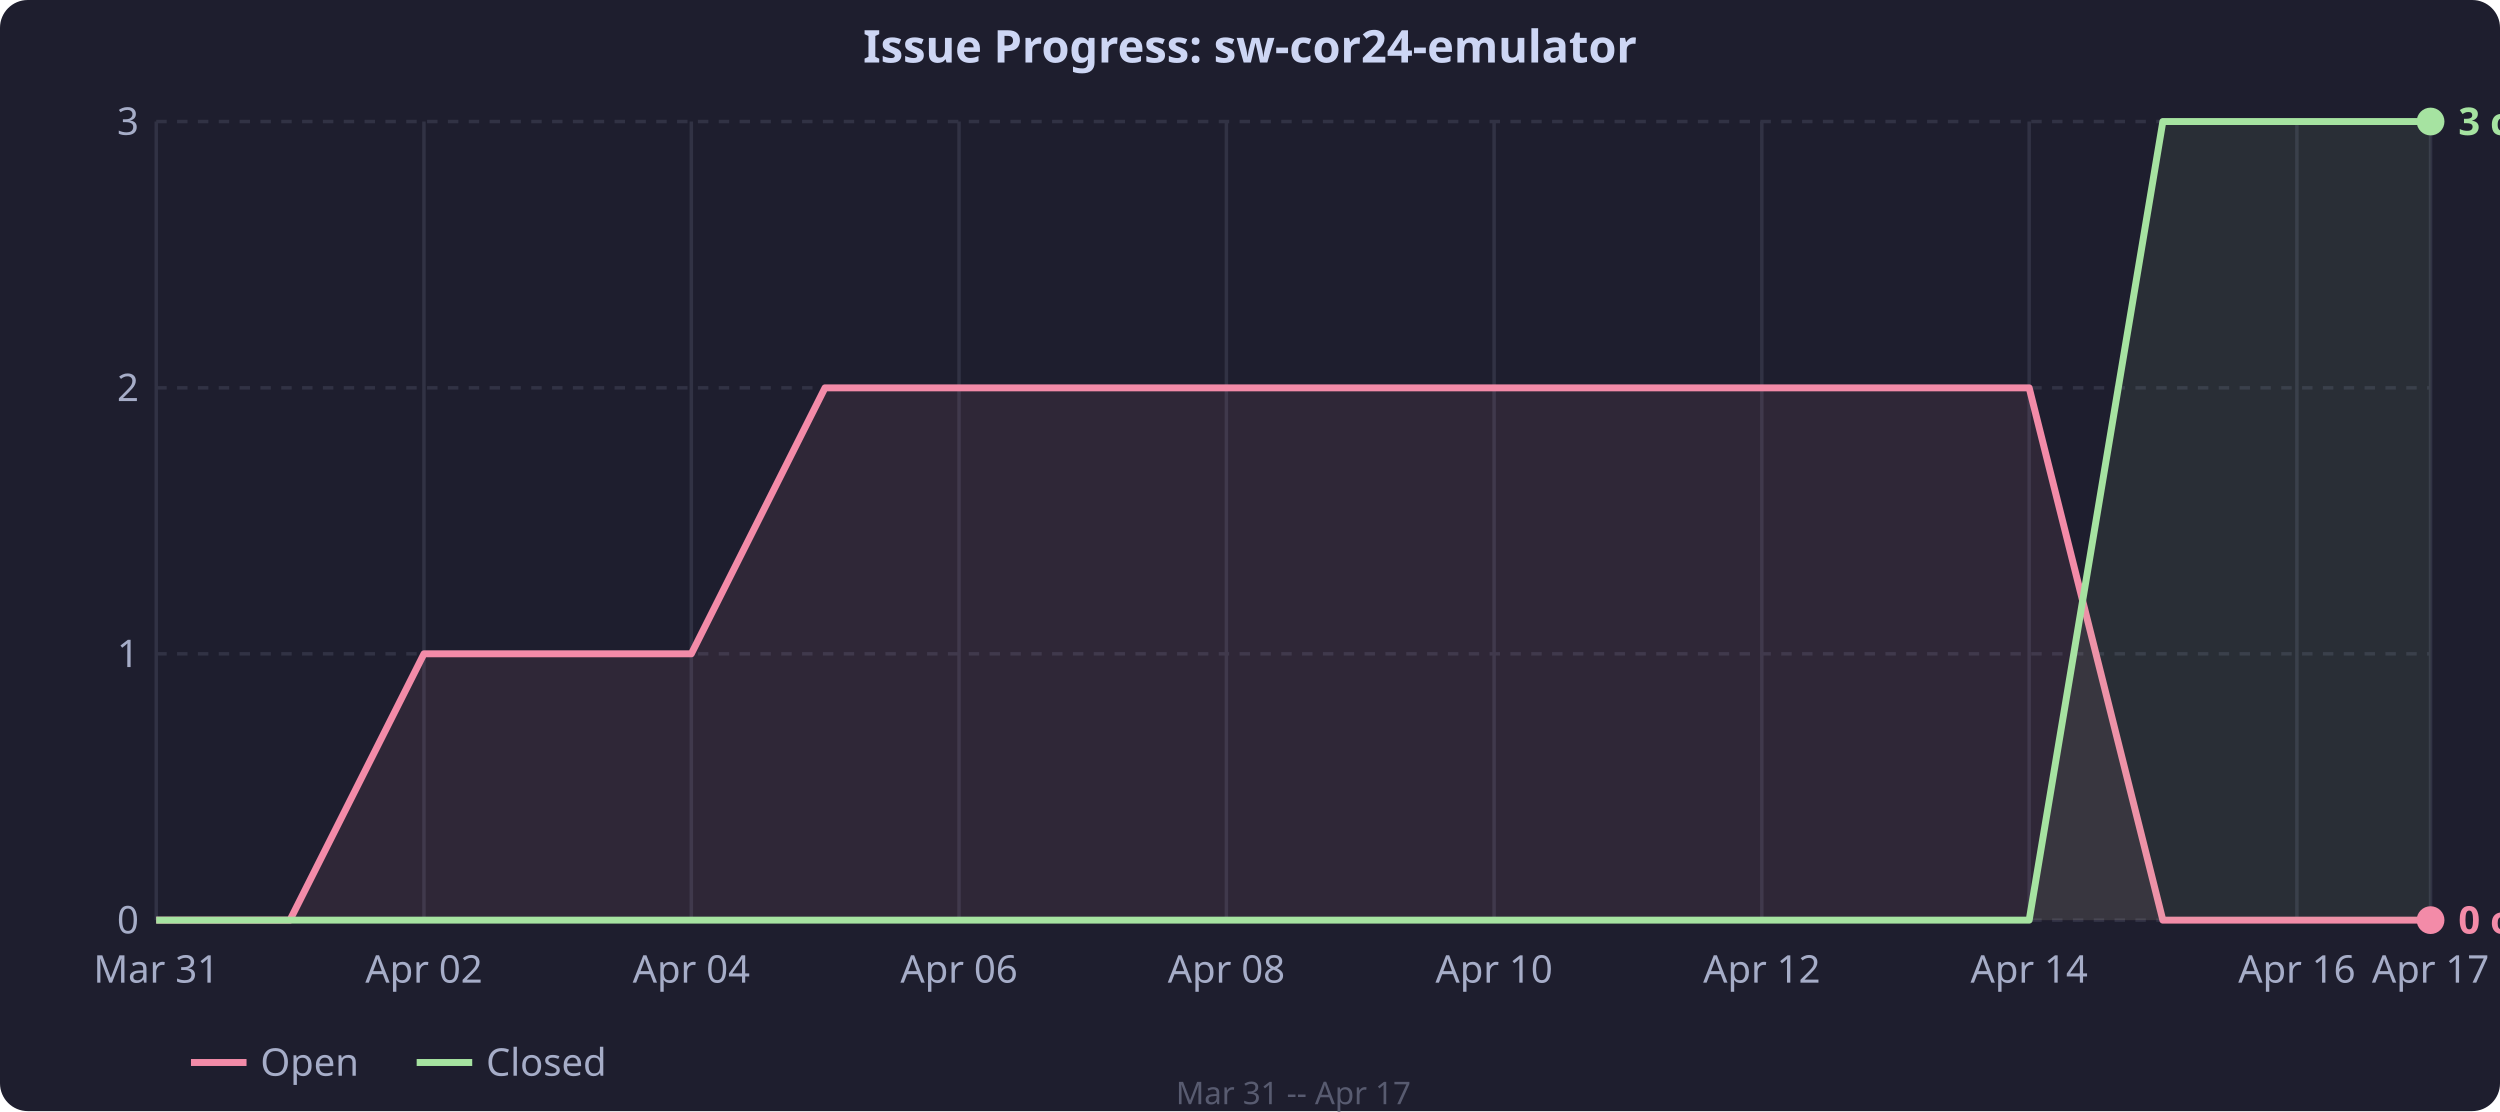
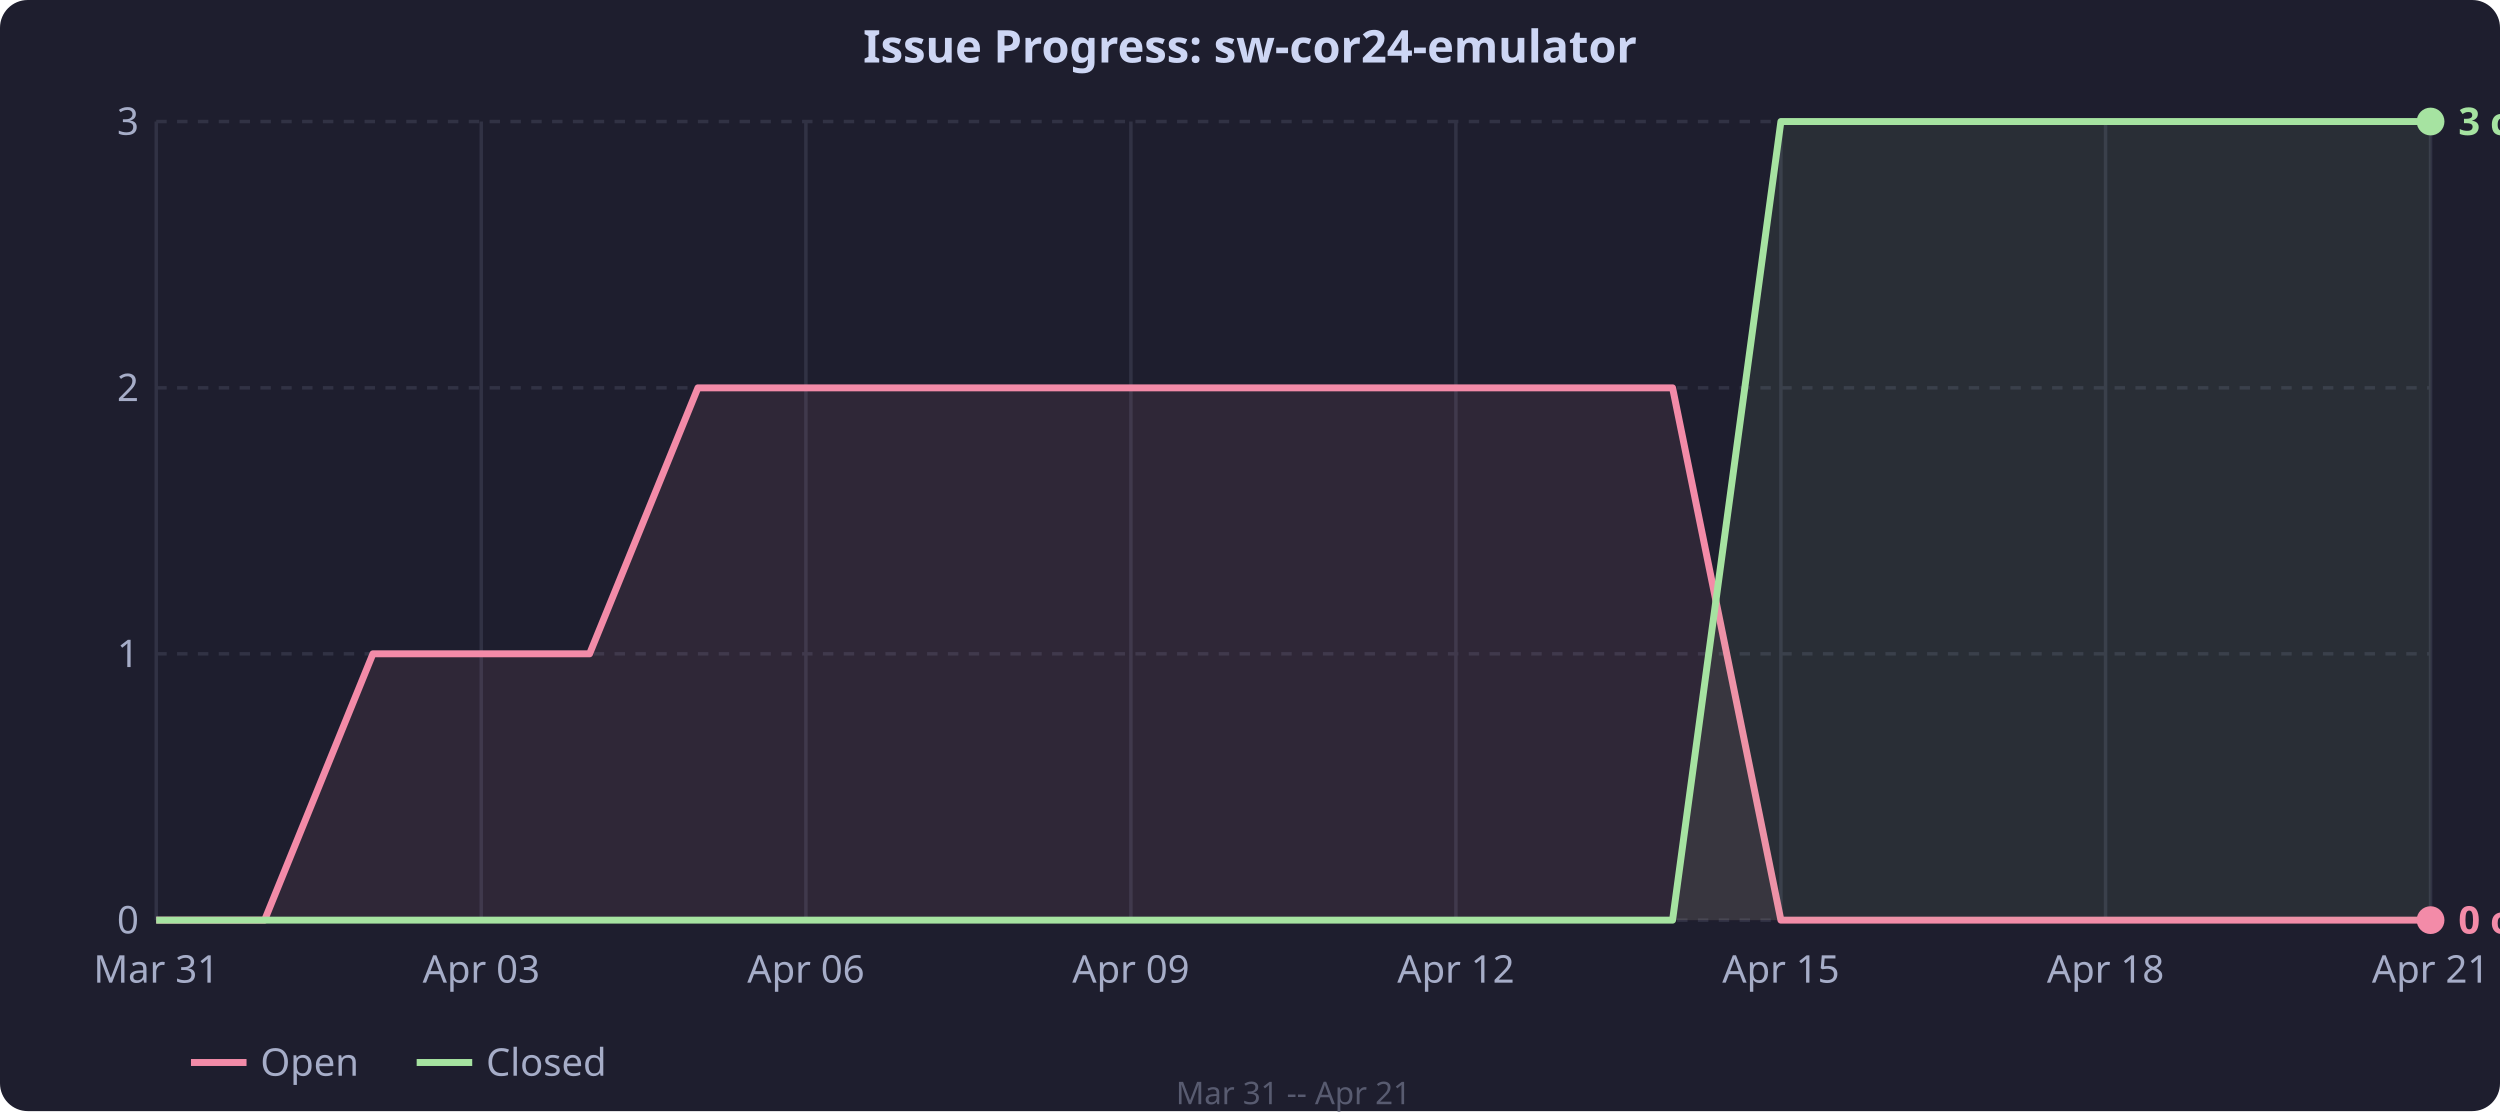
<svg xmlns="http://www.w3.org/2000/svg" viewBox="0 0 720 320" style="font-family: system-ui, sans-serif; font-size: 11px; color: #cdd6f4;">
  <rect width="720" height="320" fill="#1e1e2e" rx="8" />
  <line x1="45" y1="265.0" x2="700" y2="265.0" stroke="#313244" stroke-dasharray="3,3" />
  <text x="40" y="265.0" fill="#a6adc8" text-anchor="end" dominant-baseline="middle">0</text>
  <line x1="45" y1="188.3" x2="700" y2="188.3" stroke="#313244" stroke-dasharray="3,3" />
  <text x="40" y="188.3" fill="#a6adc8" text-anchor="end" dominant-baseline="middle">1</text>
  <line x1="45" y1="111.7" x2="700" y2="111.7" stroke="#313244" stroke-dasharray="3,3" />
  <text x="40" y="111.7" fill="#a6adc8" text-anchor="end" dominant-baseline="middle">2</text>
  <line x1="45" y1="35.0" x2="700" y2="35.0" stroke="#313244" stroke-dasharray="3,3" />
  <text x="40" y="35.0" fill="#a6adc8" text-anchor="end" dominant-baseline="middle">3</text>
  <text x="45.0" y="283" fill="#a6adc8" text-anchor="middle">Mar 31</text>
  <line x1="45.0" y1="35" x2="45.0" y2="265" stroke="#313244" />
-   <text x="122.1" y="283" fill="#a6adc8" text-anchor="middle">Apr 02</text>
-   <line x1="122.1" y1="35" x2="122.1" y2="265" stroke="#313244" />
-   <text x="199.1" y="283" fill="#a6adc8" text-anchor="middle">Apr 04</text>
-   <line x1="199.1" y1="35" x2="199.1" y2="265" stroke="#313244" />
-   <text x="276.2" y="283" fill="#a6adc8" text-anchor="middle">Apr 06</text>
-   <line x1="276.2" y1="35" x2="276.2" y2="265" stroke="#313244" />
-   <text x="353.2" y="283" fill="#a6adc8" text-anchor="middle">Apr 08</text>
-   <line x1="353.2" y1="35" x2="353.2" y2="265" stroke="#313244" />
-   <text x="430.3" y="283" fill="#a6adc8" text-anchor="middle">Apr 10</text>
-   <line x1="430.3" y1="35" x2="430.3" y2="265" stroke="#313244" />
-   <text x="507.4" y="283" fill="#a6adc8" text-anchor="middle">Apr 12</text>
-   <line x1="507.4" y1="35" x2="507.4" y2="265" stroke="#313244" />
-   <text x="584.4" y="283" fill="#a6adc8" text-anchor="middle">Apr 14</text>
-   <line x1="584.4" y1="35" x2="584.4" y2="265" stroke="#313244" />
-   <text x="661.5" y="283" fill="#a6adc8" text-anchor="middle">Apr 16</text>
-   <line x1="661.5" y1="35" x2="661.5" y2="265" stroke="#313244" />
-   <text x="700.0" y="283" fill="#a6adc8" text-anchor="middle">Apr 17</text>
+   <text x="138.6" y="283" fill="#a6adc8" text-anchor="middle">Apr 03</text>
+   <line x1="138.6" y1="35" x2="138.6" y2="265" stroke="#313244" />
+   <text x="232.1" y="283" fill="#a6adc8" text-anchor="middle">Apr 06</text>
+   <line x1="232.1" y1="35" x2="232.1" y2="265" stroke="#313244" />
+   <text x="325.7" y="283" fill="#a6adc8" text-anchor="middle">Apr 09</text>
+   <line x1="325.7" y1="35" x2="325.7" y2="265" stroke="#313244" />
+   <text x="419.3" y="283" fill="#a6adc8" text-anchor="middle">Apr 12</text>
+   <line x1="419.3" y1="35" x2="419.3" y2="265" stroke="#313244" />
+   <text x="512.9" y="283" fill="#a6adc8" text-anchor="middle">Apr 15</text>
+   <line x1="512.9" y1="35" x2="512.9" y2="265" stroke="#313244" />
+   <text x="606.4" y="283" fill="#a6adc8" text-anchor="middle">Apr 18</text>
+   <line x1="606.4" y1="35" x2="606.4" y2="265" stroke="#313244" />
+   <text x="700.0" y="283" fill="#a6adc8" text-anchor="middle">Apr 21</text>
  <line x1="700.0" y1="35" x2="700.0" y2="265" stroke="#313244" />
-   <polygon fill="rgba(243,139,168,0.08)" points="45.0,265.0 83.5,265.0 122.1,188.3 160.6,188.3 199.1,188.3 237.6,111.7 276.2,111.7 314.7,111.7 353.2,111.7 391.8,111.7 430.3,111.7 468.8,111.7 507.4,111.7 545.9,111.7 584.4,111.7 622.9,265.0 661.5,265.0 700.0,265.0 700.0,265.0 45.0,265.0" />
-   <polyline fill="none" stroke="#f38ba8" stroke-width="2" stroke-linejoin="round" points="45.0,265.0 83.5,265.0 122.1,188.3 160.6,188.3 199.1,188.3 237.6,111.7 276.2,111.7 314.7,111.7 353.2,111.7 391.8,111.7 430.3,111.7 468.8,111.7 507.4,111.7 545.9,111.7 584.4,111.7 622.9,265.0 661.5,265.0 700.0,265.0" />
-   <polygon fill="rgba(166,227,161,0.08)" points="45.0,265.0 83.5,265.0 122.1,265.0 160.6,265.0 199.1,265.0 237.6,265.0 276.2,265.0 314.7,265.0 353.2,265.0 391.8,265.0 430.3,265.0 468.8,265.0 507.4,265.0 545.9,265.0 584.4,265.0 622.9,35.0 661.5,35.0 700.0,35.0 700.0,265.0 45.0,265.0" />
-   <polyline fill="none" stroke="#a6e3a1" stroke-width="2" stroke-linejoin="round" points="45.0,265.0 83.5,265.0 122.1,265.0 160.6,265.0 199.1,265.0 237.6,265.0 276.2,265.0 314.7,265.0 353.2,265.0 391.8,265.0 430.3,265.0 468.8,265.0 507.4,265.0 545.9,265.0 584.4,265.0 622.9,35.0 661.5,35.0 700.0,35.0" />
+   <polygon fill="rgba(243,139,168,0.08)" points="45.0,265.0 76.2,265.0 107.4,188.3 138.6,188.3 169.8,188.3 201.0,111.7 232.1,111.7 263.3,111.7 294.5,111.7 325.7,111.7 356.9,111.7 388.1,111.7 419.3,111.7 450.5,111.7 481.7,111.7 512.9,265.0 544.0,265.0 575.2,265.0 606.4,265.0 637.6,265.0 668.8,265.0 700.0,265.0 700.0,265.0 45.0,265.0" />
+   <polyline fill="none" stroke="#f38ba8" stroke-width="2" stroke-linejoin="round" points="45.0,265.0 76.2,265.0 107.4,188.3 138.6,188.3 169.8,188.3 201.0,111.7 232.1,111.7 263.3,111.7 294.5,111.7 325.7,111.7 356.9,111.7 388.1,111.7 419.3,111.7 450.5,111.7 481.7,111.7 512.9,265.0 544.0,265.0 575.2,265.0 606.4,265.0 637.6,265.0 668.8,265.0 700.0,265.0" />
+   <polygon fill="rgba(166,227,161,0.08)" points="45.0,265.0 76.2,265.0 107.4,265.0 138.6,265.0 169.8,265.0 201.0,265.0 232.1,265.0 263.3,265.0 294.5,265.0 325.7,265.0 356.9,265.0 388.1,265.0 419.3,265.0 450.5,265.0 481.7,265.0 512.9,35.0 544.0,35.0 575.2,35.0 606.4,35.0 637.6,35.0 668.8,35.0 700.0,35.0 700.0,265.0 45.0,265.0" />
+   <polyline fill="none" stroke="#a6e3a1" stroke-width="2" stroke-linejoin="round" points="45.0,265.0 76.2,265.0 107.4,265.0 138.6,265.0 169.8,265.0 201.0,265.0 232.1,265.0 263.3,265.0 294.5,265.0 325.7,265.0 356.9,265.0 388.1,265.0 419.3,265.0 450.5,265.0 481.7,265.0 512.9,35.0 544.0,35.0 575.2,35.0 606.4,35.0 637.6,35.0 668.8,35.0 700.0,35.0" />
  <circle cx="700.0" cy="265.0" r="4" fill="#f38ba8" />
  <circle cx="700.0" cy="35.0" r="4" fill="#a6e3a1" />
  <text x="708.0" y="265.0" fill="#f38ba8" text-anchor="start" dominant-baseline="middle" font-size="11px" font-weight="600">0 open</text>
  <text x="708.0" y="35.0" fill="#a6e3a1" text-anchor="start" dominant-baseline="middle" font-size="11px" font-weight="600">3 closed</text>
  <text x="360" y="18" fill="#cdd6f4" text-anchor="middle" font-size="13px" font-weight="600">Issue Progress: sw-cor24-emulator</text>
  <line x1="55" y1="306" x2="71" y2="306" stroke="#f38ba8" stroke-width="2" />
  <text x="75" y="306" fill="#a6adc8" dominant-baseline="middle">Open</text>
  <line x1="120" y1="306" x2="136" y2="306" stroke="#a6e3a1" stroke-width="2" />
  <text x="140" y="306" fill="#a6adc8" dominant-baseline="middle">Closed</text>
-   <text x="372.5" y="318" fill="#585b70" text-anchor="middle" font-size="9px">Mar 31 -- Apr 17</text>
+   <text x="372.5" y="318" fill="#585b70" text-anchor="middle" font-size="9px">Mar 31 -- Apr 21</text>
</svg>
